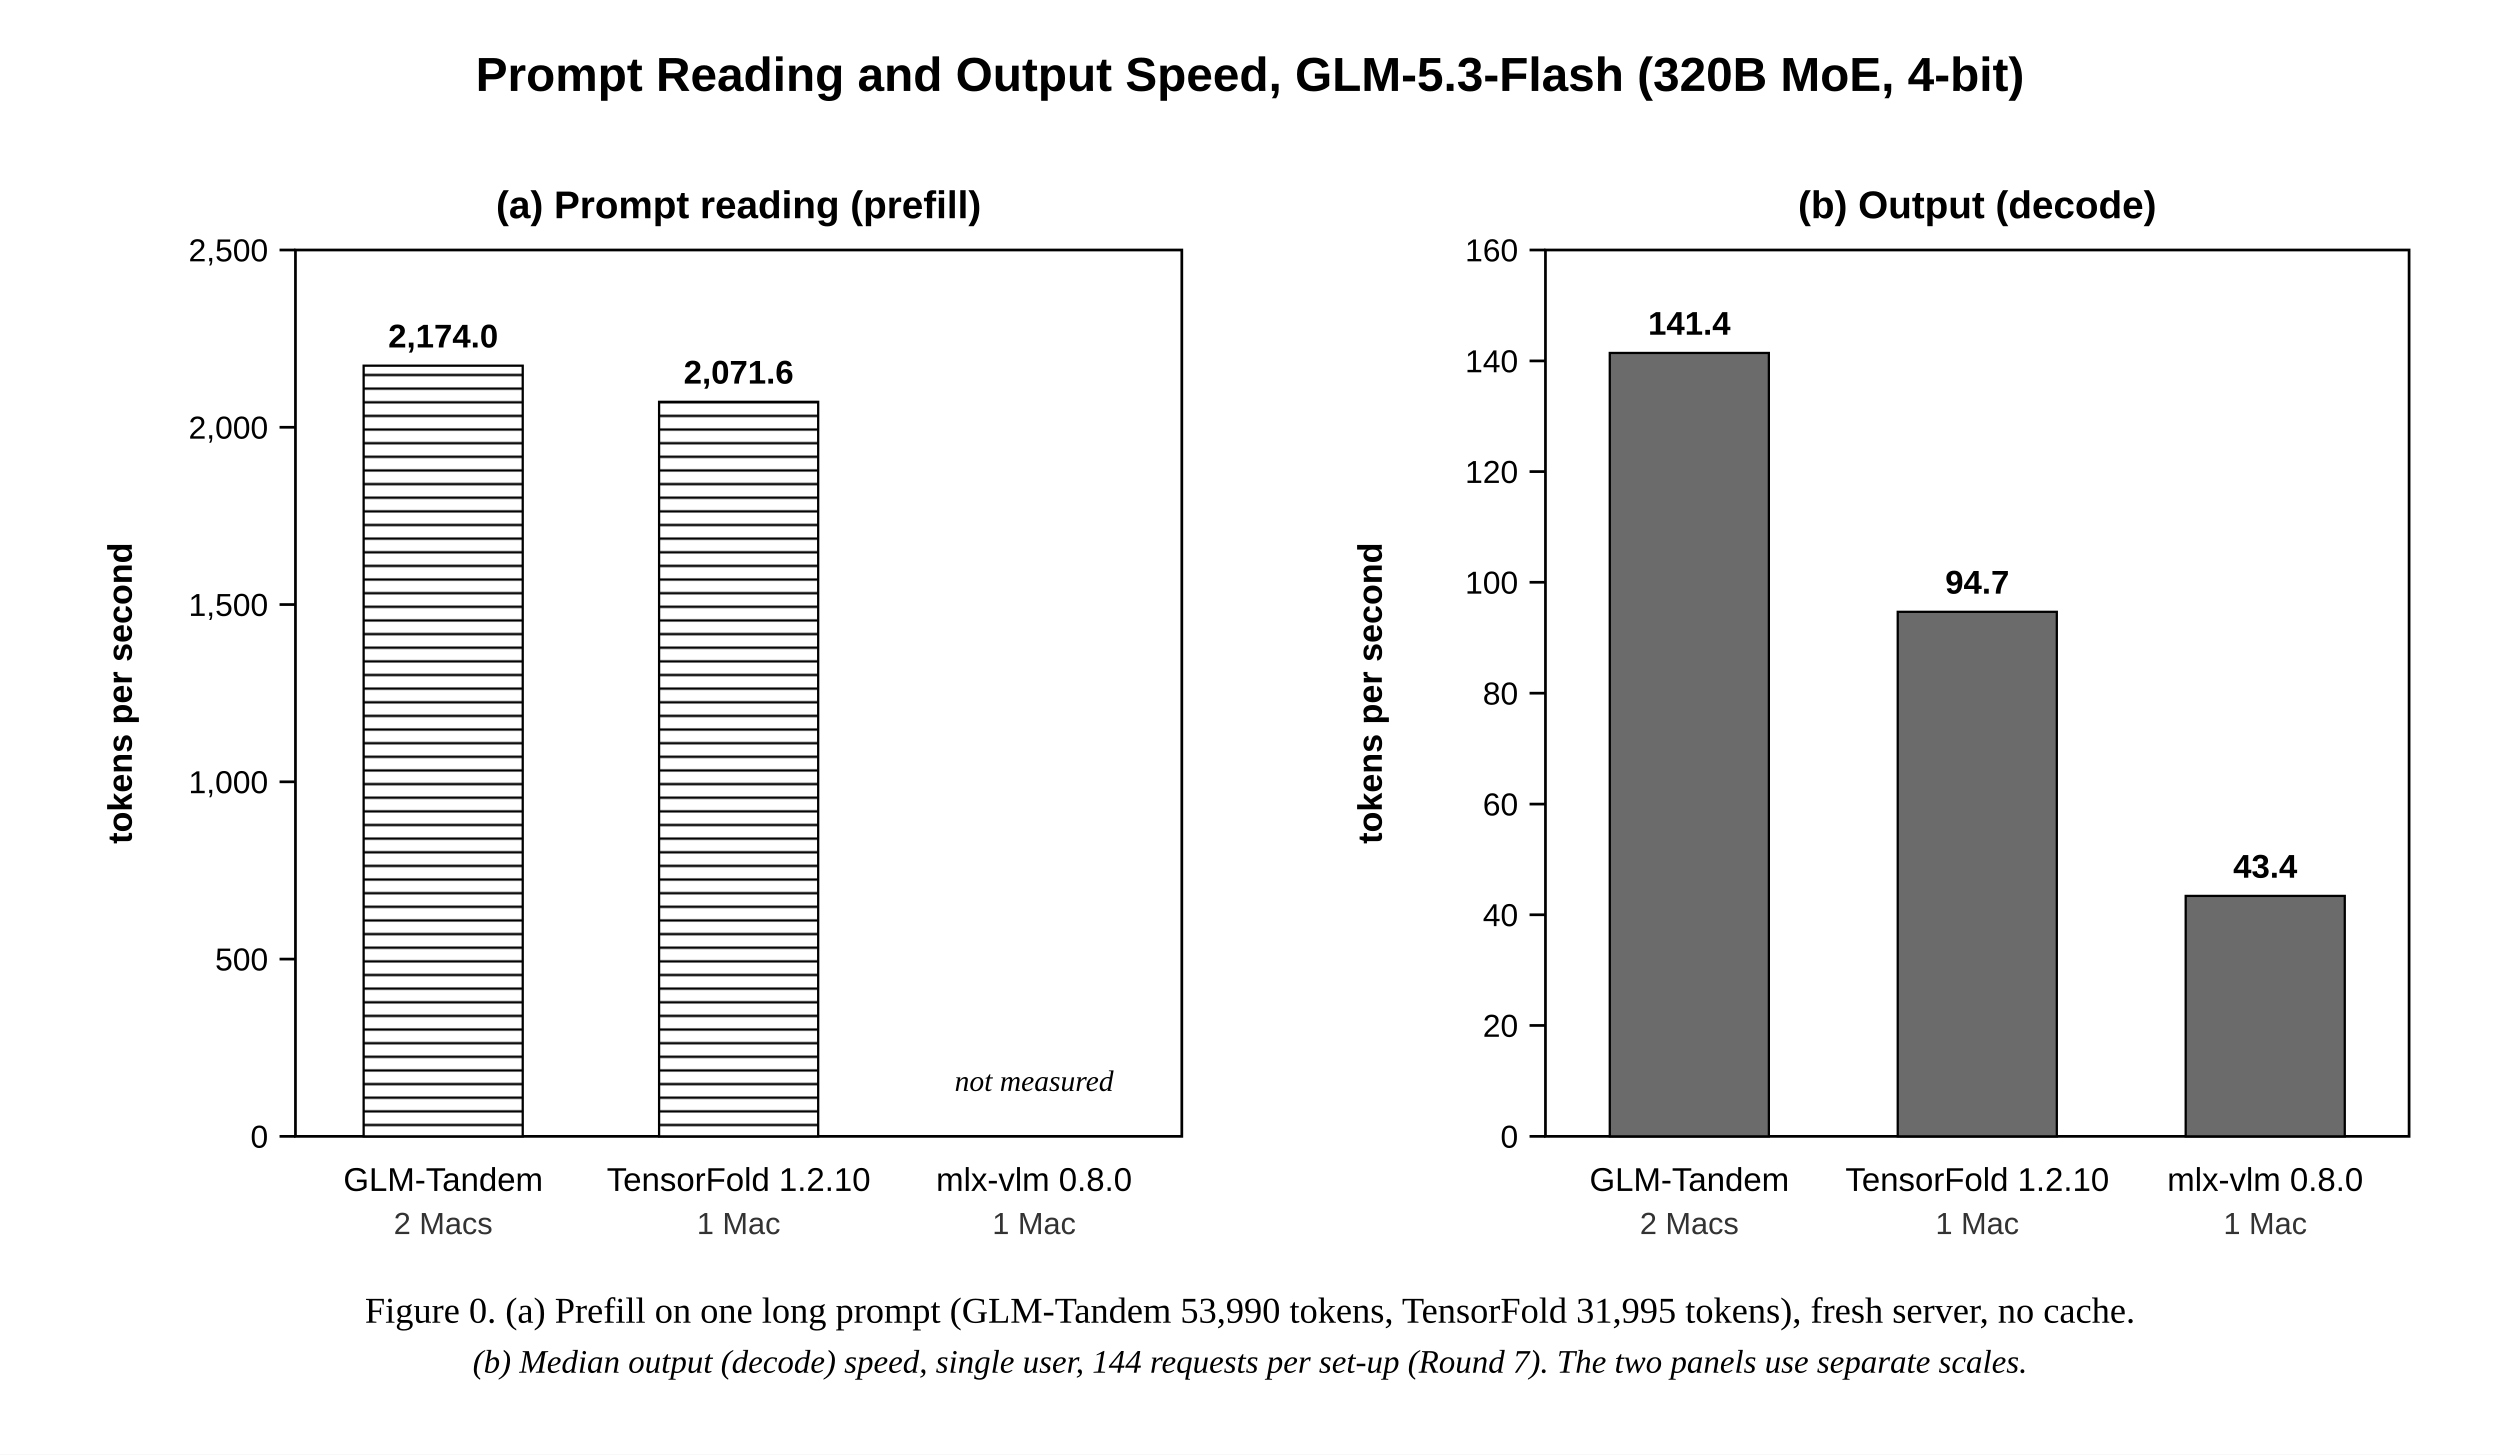
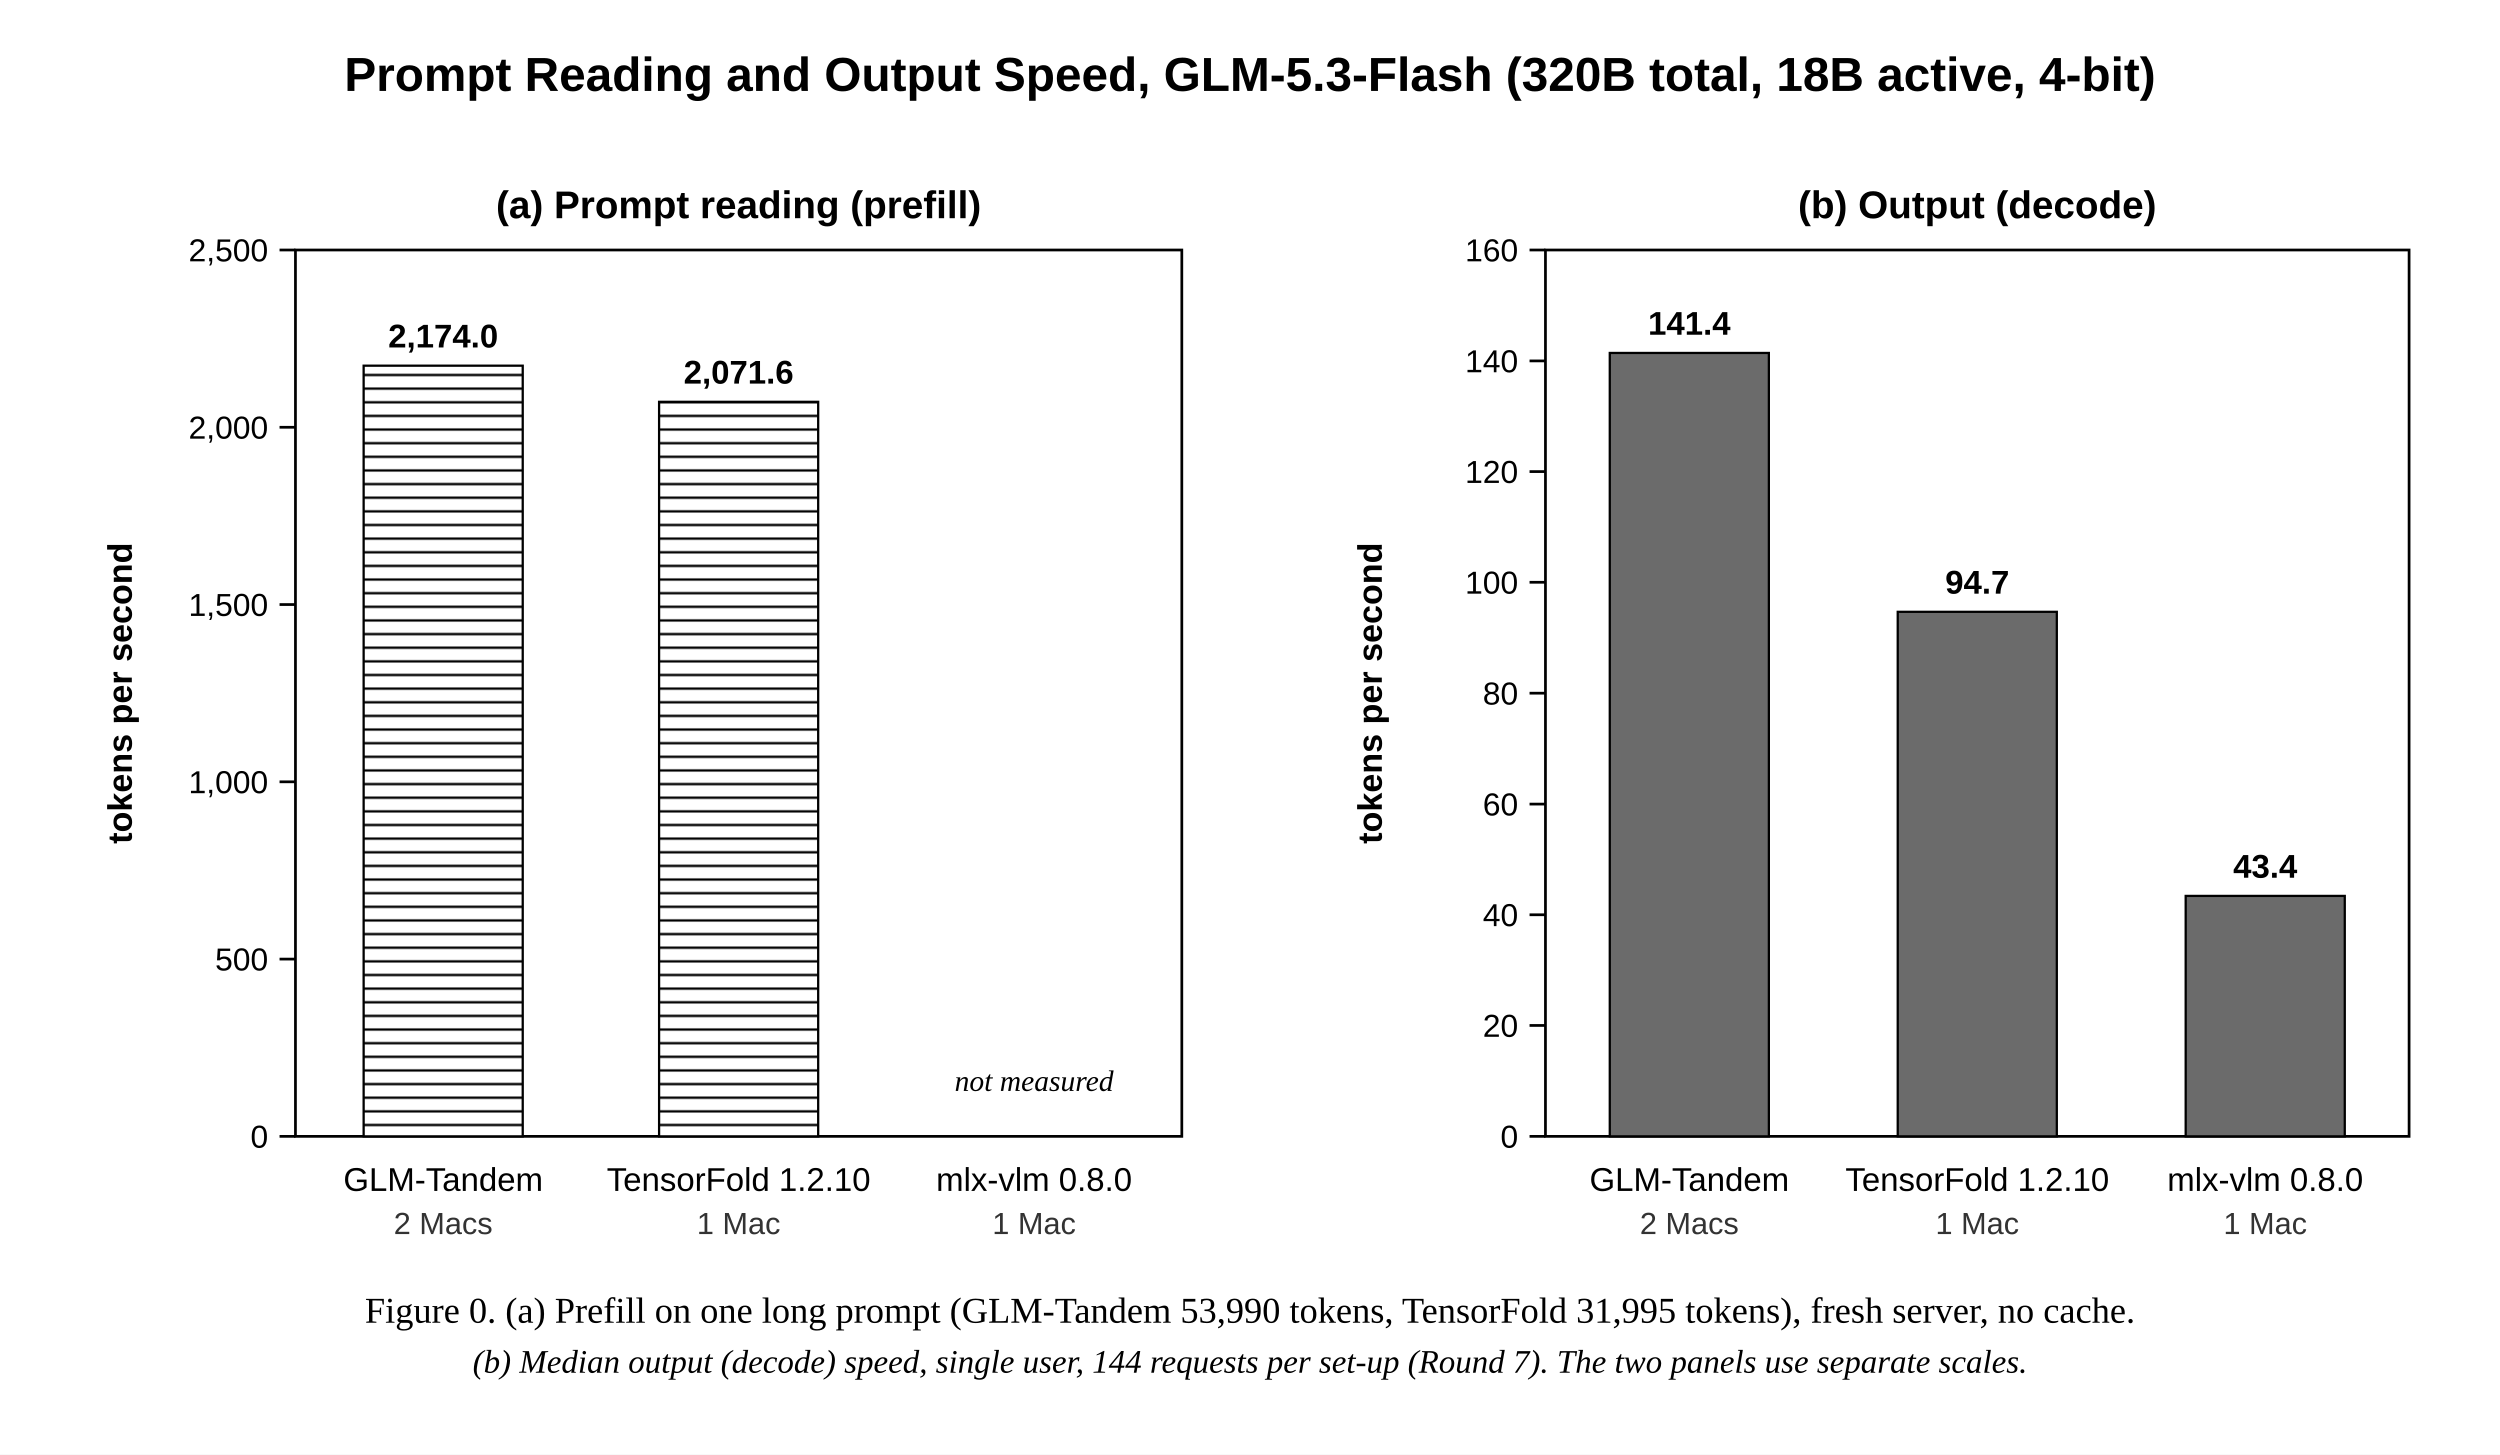
<svg xmlns="http://www.w3.org/2000/svg" viewBox="0 0 1100 640" width="1100" height="640" role="img" aria-label="Prompt Reading and Output Speed">
  <defs>
    <pattern id="p_dark" width="8" height="8" patternUnits="userSpaceOnUse">
      <rect width="8" height="8" fill="#6b6b6b" />
    </pattern>
    <pattern id="p_hlines" width="8" height="6" patternUnits="userSpaceOnUse">
      <rect width="8" height="6" fill="#fff" />
      <line x1="0" y1="3" x2="8" y2="3" stroke="#000" stroke-width="1" />
    </pattern>
    <pattern id="p_cross" width="10" height="10" patternUnits="userSpaceOnUse">
      <rect width="10" height="10" fill="#fff" />
      <path d="M0,0 L10,10 M10,0 L0,10" stroke="#000" stroke-width="1" />
    </pattern>
  </defs>
  <rect width="1100" height="640" fill="#ffffff" />
-   <text x="550.0" y="40.0" font-size="21" font-weight="700" font-style="normal" font-family="Arial, Helvetica, 'Liberation Sans', sans-serif" fill="#000000" text-anchor="middle">Prompt Reading and Output Speed, GLM-5.3-Flash (320B MoE, 4-bit)</text>
+   <text x="550.0" y="40.0" font-size="21" font-weight="700" font-style="normal" font-family="Arial, Helvetica, 'Liberation Sans', sans-serif" fill="#000000" text-anchor="middle">Prompt Reading and Output Speed, GLM-5.3-Flash (320B total, 18B active, 4-bit)</text>
  <rect x="130" y="110" width="390" height="390" fill="none" stroke="#000000" stroke-width="1.2" />
  <line x1="123" y1="500.0" x2="130" y2="500.0" stroke="#000000" stroke-width="1.2" />
  <text x="118.0" y="505.0" font-size="14" font-weight="400" font-style="normal" font-family="Arial, Helvetica, 'Liberation Sans', sans-serif" fill="#000000" text-anchor="end">0</text>
  <line x1="123" y1="422.0" x2="130" y2="422.0" stroke="#000000" stroke-width="1.2" />
  <text x="118.0" y="427.0" font-size="14" font-weight="400" font-style="normal" font-family="Arial, Helvetica, 'Liberation Sans', sans-serif" fill="#000000" text-anchor="end">500</text>
  <line x1="123" y1="344.0" x2="130" y2="344.0" stroke="#000000" stroke-width="1.2" />
  <text x="118.0" y="349.0" font-size="14" font-weight="400" font-style="normal" font-family="Arial, Helvetica, 'Liberation Sans', sans-serif" fill="#000000" text-anchor="end">1,000</text>
  <line x1="123" y1="266.0" x2="130" y2="266.0" stroke="#000000" stroke-width="1.2" />
  <text x="118.0" y="271.0" font-size="14" font-weight="400" font-style="normal" font-family="Arial, Helvetica, 'Liberation Sans', sans-serif" fill="#000000" text-anchor="end">1,500</text>
  <line x1="123" y1="188.0" x2="130" y2="188.0" stroke="#000000" stroke-width="1.2" />
  <text x="118.0" y="193.0" font-size="14" font-weight="400" font-style="normal" font-family="Arial, Helvetica, 'Liberation Sans', sans-serif" fill="#000000" text-anchor="end">2,000</text>
  <line x1="123" y1="110.0" x2="130" y2="110.0" stroke="#000000" stroke-width="1.2" />
  <text x="118.0" y="115.0" font-size="14" font-weight="400" font-style="normal" font-family="Arial, Helvetica, 'Liberation Sans', sans-serif" fill="#000000" text-anchor="end">2,500</text>
  <text x="325.0" y="96.0" font-size="17" font-weight="700" font-style="normal" font-family="Arial, Helvetica, 'Liberation Sans', sans-serif" fill="#000000" text-anchor="middle">(a) Prompt reading (prefill)</text>
  <text x="58.0" y="305.0" font-size="15" font-weight="700" font-style="normal" font-family="Arial, Helvetica, 'Liberation Sans', sans-serif" fill="#000000" text-anchor="middle" transform="rotate(-90 58.0 305.0)">tokens per second</text>
  <rect x="160.0" y="160.9" width="70.0" height="339.1" fill="url(#p_hlines)" stroke="#000000" stroke-width="1" />
  <text x="195.0" y="152.9" font-size="14.5" font-weight="700" font-style="normal" font-family="Arial, Helvetica, 'Liberation Sans', sans-serif" fill="#000000" text-anchor="middle">2,174.0</text>
  <text x="195.0" y="524.0" font-size="14.5" font-weight="400" font-style="normal" font-family="Arial, Helvetica, 'Liberation Sans', sans-serif" fill="#000000" text-anchor="middle">GLM-Tandem</text>
  <text x="195.0" y="543.0" font-size="13.5" font-weight="400" font-style="normal" font-family="Arial, Helvetica, 'Liberation Sans', sans-serif" fill="#333" text-anchor="middle">2 Macs</text>
  <rect x="290.0" y="176.8" width="70.0" height="323.2" fill="url(#p_hlines)" stroke="#000000" stroke-width="1" />
  <text x="325.0" y="168.8" font-size="14.5" font-weight="700" font-style="normal" font-family="Arial, Helvetica, 'Liberation Sans', sans-serif" fill="#000000" text-anchor="middle">2,071.6</text>
  <text x="325.0" y="524.0" font-size="14.5" font-weight="400" font-style="normal" font-family="Arial, Helvetica, 'Liberation Sans', sans-serif" fill="#000000" text-anchor="middle">TensorFold 1.2.10</text>
  <text x="325.0" y="543.0" font-size="13.5" font-weight="400" font-style="normal" font-family="Arial, Helvetica, 'Liberation Sans', sans-serif" fill="#333" text-anchor="middle">1 Mac</text>
  <text x="455.0" y="480.0" font-size="13" font-weight="400" font-style="italic" font-family="'Times New Roman', Times, 'Liberation Serif', serif" fill="#000000" text-anchor="middle">not measured</text>
  <text x="455.0" y="524.0" font-size="14.5" font-weight="400" font-style="normal" font-family="Arial, Helvetica, 'Liberation Sans', sans-serif" fill="#000000" text-anchor="middle">mlx-vlm 0.8.0</text>
  <text x="455.0" y="543.0" font-size="13.5" font-weight="400" font-style="normal" font-family="Arial, Helvetica, 'Liberation Sans', sans-serif" fill="#333" text-anchor="middle">1 Mac</text>
  <rect x="680" y="110" width="380" height="390" fill="none" stroke="#000000" stroke-width="1.2" />
  <line x1="673" y1="500.0" x2="680" y2="500.0" stroke="#000000" stroke-width="1.2" />
  <text x="668.0" y="505.0" font-size="14" font-weight="400" font-style="normal" font-family="Arial, Helvetica, 'Liberation Sans', sans-serif" fill="#000000" text-anchor="end">0</text>
  <line x1="673" y1="451.2" x2="680" y2="451.2" stroke="#000000" stroke-width="1.2" />
  <text x="668.0" y="456.2" font-size="14" font-weight="400" font-style="normal" font-family="Arial, Helvetica, 'Liberation Sans', sans-serif" fill="#000000" text-anchor="end">20</text>
  <line x1="673" y1="402.5" x2="680" y2="402.5" stroke="#000000" stroke-width="1.2" />
  <text x="668.0" y="407.5" font-size="14" font-weight="400" font-style="normal" font-family="Arial, Helvetica, 'Liberation Sans', sans-serif" fill="#000000" text-anchor="end">40</text>
  <line x1="673" y1="353.8" x2="680" y2="353.8" stroke="#000000" stroke-width="1.2" />
  <text x="668.0" y="358.8" font-size="14" font-weight="400" font-style="normal" font-family="Arial, Helvetica, 'Liberation Sans', sans-serif" fill="#000000" text-anchor="end">60</text>
  <line x1="673" y1="305.0" x2="680" y2="305.0" stroke="#000000" stroke-width="1.2" />
  <text x="668.0" y="310.0" font-size="14" font-weight="400" font-style="normal" font-family="Arial, Helvetica, 'Liberation Sans', sans-serif" fill="#000000" text-anchor="end">80</text>
  <line x1="673" y1="256.2" x2="680" y2="256.2" stroke="#000000" stroke-width="1.2" />
  <text x="668.0" y="261.2" font-size="14" font-weight="400" font-style="normal" font-family="Arial, Helvetica, 'Liberation Sans', sans-serif" fill="#000000" text-anchor="end">100</text>
  <line x1="673" y1="207.5" x2="680" y2="207.5" stroke="#000000" stroke-width="1.2" />
  <text x="668.0" y="212.5" font-size="14" font-weight="400" font-style="normal" font-family="Arial, Helvetica, 'Liberation Sans', sans-serif" fill="#000000" text-anchor="end">120</text>
  <line x1="673" y1="158.8" x2="680" y2="158.8" stroke="#000000" stroke-width="1.2" />
  <text x="668.0" y="163.8" font-size="14" font-weight="400" font-style="normal" font-family="Arial, Helvetica, 'Liberation Sans', sans-serif" fill="#000000" text-anchor="end">140</text>
  <line x1="673" y1="110.0" x2="680" y2="110.0" stroke="#000000" stroke-width="1.2" />
  <text x="668.0" y="115.0" font-size="14" font-weight="400" font-style="normal" font-family="Arial, Helvetica, 'Liberation Sans', sans-serif" fill="#000000" text-anchor="end">160</text>
  <text x="870.0" y="96.0" font-size="17" font-weight="700" font-style="normal" font-family="Arial, Helvetica, 'Liberation Sans', sans-serif" fill="#000000" text-anchor="middle">(b) Output (decode)</text>
  <text x="608.0" y="305.0" font-size="15" font-weight="700" font-style="normal" font-family="Arial, Helvetica, 'Liberation Sans', sans-serif" fill="#000000" text-anchor="middle" transform="rotate(-90 608.0 305.0)">tokens per second</text>
  <rect x="708.3" y="155.3" width="70.0" height="344.7" fill="url(#p_dark)" stroke="#000000" stroke-width="1" />
  <text x="743.3" y="147.3" font-size="14.5" font-weight="700" font-style="normal" font-family="Arial, Helvetica, 'Liberation Sans', sans-serif" fill="#000000" text-anchor="middle">141.4</text>
  <text x="743.3" y="524.0" font-size="14.5" font-weight="400" font-style="normal" font-family="Arial, Helvetica, 'Liberation Sans', sans-serif" fill="#000000" text-anchor="middle">GLM-Tandem</text>
  <text x="743.3" y="543.0" font-size="13.5" font-weight="400" font-style="normal" font-family="Arial, Helvetica, 'Liberation Sans', sans-serif" fill="#333" text-anchor="middle">2 Macs</text>
  <rect x="835.0" y="269.2" width="70.0" height="230.8" fill="url(#p_dark)" stroke="#000000" stroke-width="1" />
  <text x="870.0" y="261.2" font-size="14.5" font-weight="700" font-style="normal" font-family="Arial, Helvetica, 'Liberation Sans', sans-serif" fill="#000000" text-anchor="middle">94.7</text>
  <text x="870.0" y="524.0" font-size="14.5" font-weight="400" font-style="normal" font-family="Arial, Helvetica, 'Liberation Sans', sans-serif" fill="#000000" text-anchor="middle">TensorFold 1.2.10</text>
  <text x="870.0" y="543.0" font-size="13.5" font-weight="400" font-style="normal" font-family="Arial, Helvetica, 'Liberation Sans', sans-serif" fill="#333" text-anchor="middle">1 Mac</text>
  <rect x="961.7" y="394.2" width="70.0" height="105.8" fill="url(#p_dark)" stroke="#000000" stroke-width="1" />
  <text x="996.7" y="386.2" font-size="14.5" font-weight="700" font-style="normal" font-family="Arial, Helvetica, 'Liberation Sans', sans-serif" fill="#000000" text-anchor="middle">43.4</text>
  <text x="996.7" y="524.0" font-size="14.5" font-weight="400" font-style="normal" font-family="Arial, Helvetica, 'Liberation Sans', sans-serif" fill="#000000" text-anchor="middle">mlx-vlm 0.8.0</text>
  <text x="996.7" y="543.0" font-size="13.5" font-weight="400" font-style="normal" font-family="Arial, Helvetica, 'Liberation Sans', sans-serif" fill="#333" text-anchor="middle">1 Mac</text>
  <text x="550.0" y="582.0" font-size="16" font-weight="400" font-style="normal" font-family="'Times New Roman', Times, 'Liberation Serif', serif" fill="#000000" text-anchor="middle">Figure 0. (a) Prefill on one long prompt (GLM-Tandem 53,990 tokens, TensorFold 31,995 tokens), fresh server, no cache.</text>
  <text x="550.0" y="604.0" font-size="14.5" font-weight="400" font-style="italic" font-family="'Times New Roman', Times, 'Liberation Serif', serif" fill="#000000" text-anchor="middle">(b) Median output (decode) speed, single user, 144 requests per set-up (Round 7). The two panels use separate scales.</text>
</svg>
